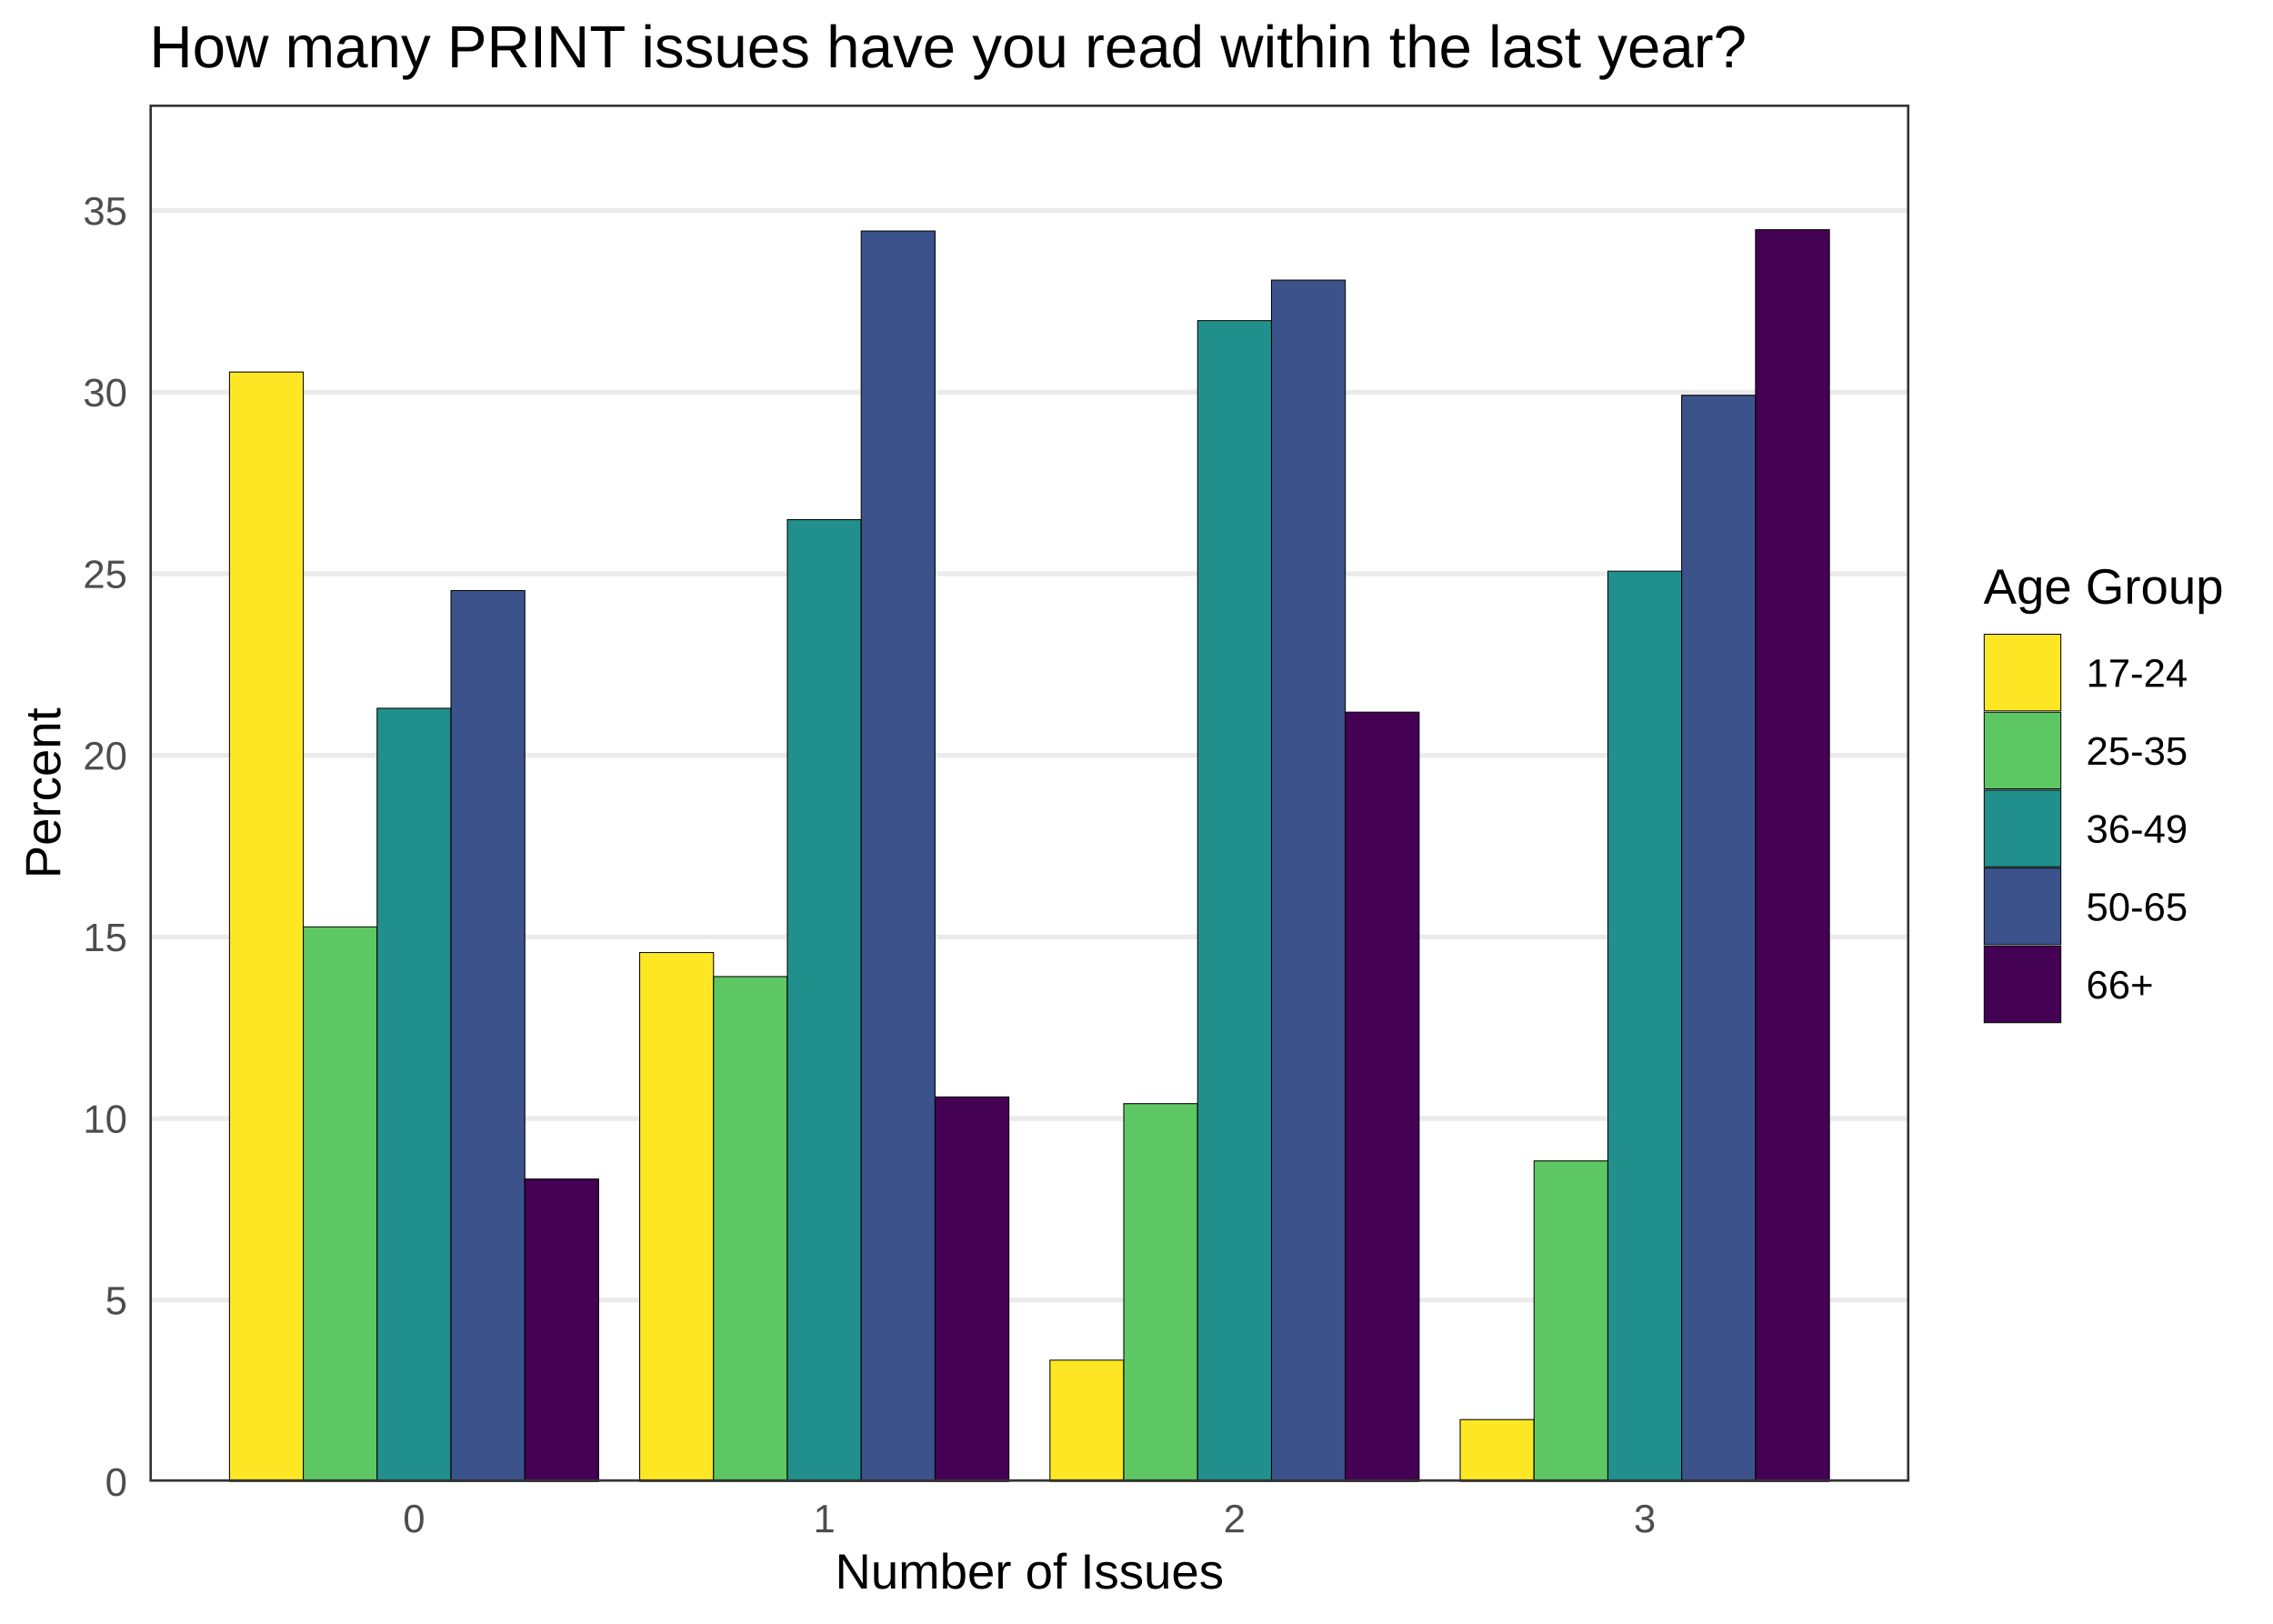
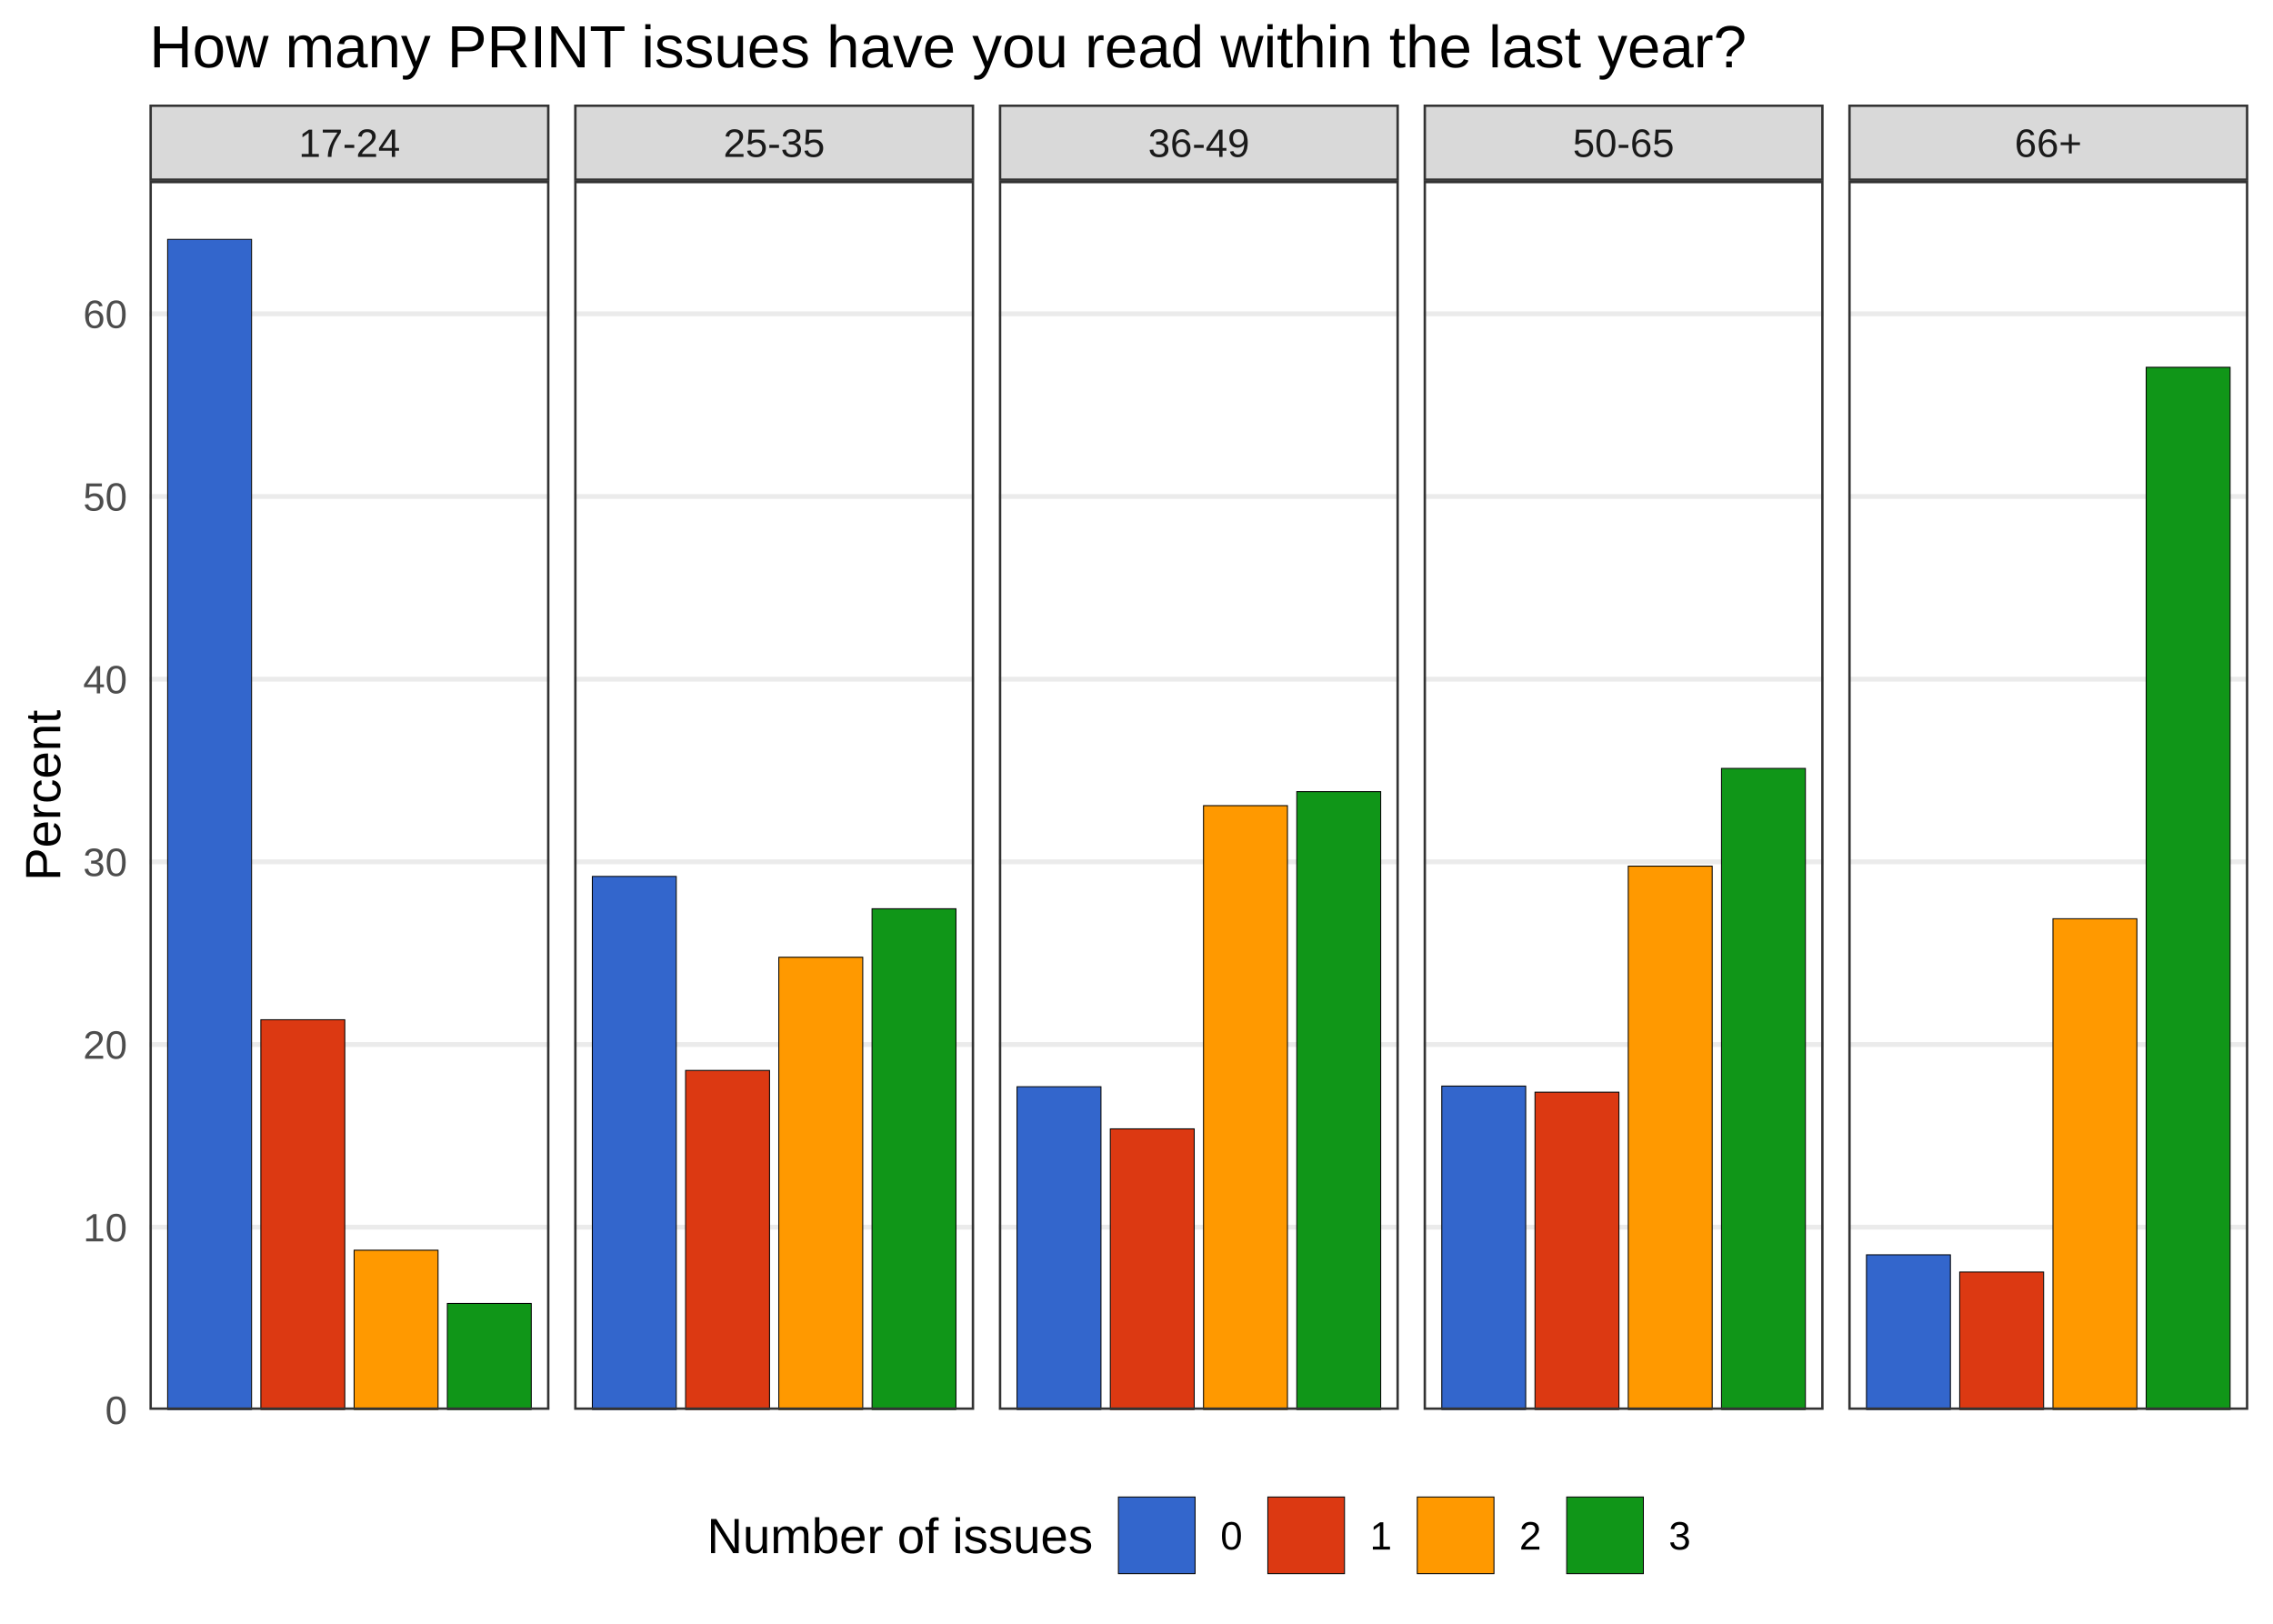
<svg xmlns="http://www.w3.org/2000/svg" class="svglite" width="504.00pt" height="360.00pt" viewBox="0 0 504.00 360.00">
  <defs>
    <style type="text/css">
    .svglite line, .svglite polyline, .svglite polygon, .svglite path, .svglite rect, .svglite circle {
      fill: none;
      stroke: #000000;
      stroke-linecap: round;
      stroke-linejoin: round;
      stroke-miterlimit: 10.00;
    }
    .svglite text {
      white-space: pre;
    }
  </style>
  </defs>
  <rect width="100%" height="100%" style="stroke: none; fill: #FFFFFF;" />
  <defs>
    <clipPath id="cpMC4wMHw1MDQuMDB8MC4wMHwzNjAuMDA=">
      <rect x="0.00" y="0.00" width="504.00" height="360.00" />
    </clipPath>
  </defs>
  <g clip-path="url(#cpMC4wMHw1MDQuMDB8MC4wMHwzNjAuMDA=)">
    <rect x="0" y="0.00" width="504.00" height="360.00" style="stroke-width: 1.07; stroke: #FFFFFF; fill: #FFFFFF;" />
  </g>
  <defs>
-     <clipPath id="cpMzMuMTR8NDIzLjM4fDIzLjE4fDMyOC41MA==">
-       <rect x="33.14" y="23.18" width="390.24" height="305.33" />
-     </clipPath>
-   </defs>
-   <g clip-path="url(#cpMzMuMTR8NDIzLjM4fDIzLjE4fDMyOC41MA==)">
-     <rect x="33.14" y="23.18" width="390.24" height="305.33" style="stroke-width: 1.07; stroke: none; fill: #FFFFFF;" />
-     <polyline points="33.14,328.50 423.38,328.50 " style="stroke-width: 1.07; stroke: #EBEBEB; stroke-linecap: butt;" />
-     <polyline points="33.14,288.24 423.38,288.24 " style="stroke-width: 1.07; stroke: #EBEBEB; stroke-linecap: butt;" />
-     <polyline points="33.14,247.99 423.38,247.99 " style="stroke-width: 1.07; stroke: #EBEBEB; stroke-linecap: butt;" />
-     <polyline points="33.14,207.73 423.38,207.73 " style="stroke-width: 1.07; stroke: #EBEBEB; stroke-linecap: butt;" />
-     <polyline points="33.14,167.47 423.38,167.47 " style="stroke-width: 1.07; stroke: #EBEBEB; stroke-linecap: butt;" />
-     <polyline points="33.14,127.21 423.38,127.21 " style="stroke-width: 1.07; stroke: #EBEBEB; stroke-linecap: butt;" />
-     <polyline points="33.14,86.95 423.38,86.95 " style="stroke-width: 1.07; stroke: #EBEBEB; stroke-linecap: butt;" />
-     <polyline points="33.14,46.69 423.38,46.69 " style="stroke-width: 1.07; stroke: #EBEBEB; stroke-linecap: butt;" />
-     <rect x="50.88" y="82.48" width="16.37" height="246.03" style="stroke-width: 0.21; stroke-linecap: butt; stroke-linejoin: miter; fill: #FDE725;" />
-     <rect x="141.84" y="211.19" width="16.37" height="117.31" style="stroke-width: 0.21; stroke-linecap: butt; stroke-linejoin: miter; fill: #FDE725;" />
-     <rect x="232.81" y="301.56" width="16.37" height="26.94" style="stroke-width: 0.21; stroke-linecap: butt; stroke-linejoin: miter; fill: #FDE725;" />
-     <rect x="323.77" y="314.74" width="16.37" height="13.76" style="stroke-width: 0.21; stroke-linecap: butt; stroke-linejoin: miter; fill: #FDE725;" />
-     <rect x="67.25" y="205.49" width="16.37" height="123.01" style="stroke-width: 0.21; stroke-linecap: butt; stroke-linejoin: miter; fill: #5DC863;" />
-     <rect x="158.22" y="216.52" width="16.37" height="111.98" style="stroke-width: 0.21; stroke-linecap: butt; stroke-linejoin: miter; fill: #5DC863;" />
-     <rect x="249.18" y="244.69" width="16.37" height="83.81" style="stroke-width: 0.21; stroke-linecap: butt; stroke-linejoin: miter; fill: #5DC863;" />
-     <rect x="340.15" y="257.39" width="16.37" height="71.11" style="stroke-width: 0.21; stroke-linecap: butt; stroke-linejoin: miter; fill: #5DC863;" />
-     <rect x="83.62" y="157.03" width="16.37" height="171.47" style="stroke-width: 0.21; stroke-linecap: butt; stroke-linejoin: miter; fill: #21908C;" />
-     <rect x="174.59" y="115.21" width="16.37" height="213.29" style="stroke-width: 0.21; stroke-linecap: butt; stroke-linejoin: miter; fill: #21908C;" />
-     <rect x="265.56" y="71.09" width="16.37" height="257.42" style="stroke-width: 0.21; stroke-linecap: butt; stroke-linejoin: miter; fill: #21908C;" />
-     <rect x="356.52" y="126.64" width="16.37" height="201.87" style="stroke-width: 0.21; stroke-linecap: butt; stroke-linejoin: miter; fill: #21908C;" />
-     <rect x="100.00" y="130.94" width="16.37" height="197.57" style="stroke-width: 0.21; stroke-linecap: butt; stroke-linejoin: miter; fill: #3B528B;" />
-     <rect x="190.96" y="51.22" width="16.37" height="277.28" style="stroke-width: 0.21; stroke-linecap: butt; stroke-linejoin: miter; fill: #3B528B;" />
-     <rect x="281.93" y="62.11" width="16.37" height="266.40" style="stroke-width: 0.21; stroke-linecap: butt; stroke-linejoin: miter; fill: #3B528B;" />
-     <rect x="372.89" y="87.64" width="16.37" height="240.87" style="stroke-width: 0.21; stroke-linecap: butt; stroke-linejoin: miter; fill: #3B528B;" />
-     <rect x="116.37" y="261.41" width="16.37" height="67.10" style="stroke-width: 0.21; stroke-linecap: butt; stroke-linejoin: miter; fill: #440154;" />
-     <rect x="207.34" y="243.19" width="16.37" height="85.32" style="stroke-width: 0.21; stroke-linecap: butt; stroke-linejoin: miter; fill: #440154;" />
-     <rect x="298.30" y="157.89" width="16.37" height="170.61" style="stroke-width: 0.21; stroke-linecap: butt; stroke-linejoin: miter; fill: #440154;" />
-     <rect x="389.27" y="50.93" width="16.37" height="277.57" style="stroke-width: 0.21; stroke-linecap: butt; stroke-linejoin: miter; fill: #440154;" />
-     <rect x="33.14" y="23.18" width="390.24" height="305.33" style="stroke-width: 1.07; stroke: #333333;" />
-   </g>
-   <g clip-path="url(#cpMC4wMHw1MDQuMDB8MC4wMHwzNjAuMDA=)">
-     <text x="28.21" y="331.65" text-anchor="end" style="font-size: 8.80px;fill: #4D4D4D; font-family: &quot;Arial&quot;;" textLength="4.90px" lengthAdjust="spacingAndGlyphs">0</text>
-     <text x="28.21" y="291.39" text-anchor="end" style="font-size: 8.80px;fill: #4D4D4D; font-family: &quot;Arial&quot;;" textLength="4.90px" lengthAdjust="spacingAndGlyphs">5</text>
-     <text x="28.21" y="251.14" text-anchor="end" style="font-size: 8.80px;fill: #4D4D4D; font-family: &quot;Arial&quot;;" textLength="9.79px" lengthAdjust="spacingAndGlyphs">10</text>
-     <text x="28.21" y="210.88" text-anchor="end" style="font-size: 8.80px;fill: #4D4D4D; font-family: &quot;Arial&quot;;" textLength="9.79px" lengthAdjust="spacingAndGlyphs">15</text>
-     <text x="28.21" y="170.62" text-anchor="end" style="font-size: 8.80px;fill: #4D4D4D; font-family: &quot;Arial&quot;;" textLength="9.79px" lengthAdjust="spacingAndGlyphs">20</text>
-     <text x="28.21" y="130.36" text-anchor="end" style="font-size: 8.80px;fill: #4D4D4D; font-family: &quot;Arial&quot;;" textLength="9.79px" lengthAdjust="spacingAndGlyphs">25</text>
-     <text x="28.21" y="90.10" text-anchor="end" style="font-size: 8.80px;fill: #4D4D4D; font-family: &quot;Arial&quot;;" textLength="9.79px" lengthAdjust="spacingAndGlyphs">30</text>
-     <text x="28.21" y="49.84" text-anchor="end" style="font-size: 8.80px;fill: #4D4D4D; font-family: &quot;Arial&quot;;" textLength="9.79px" lengthAdjust="spacingAndGlyphs">35</text>
-     <text x="91.81" y="339.74" text-anchor="middle" style="font-size: 8.80px;fill: #4D4D4D; font-family: &quot;Arial&quot;;" textLength="4.90px" lengthAdjust="spacingAndGlyphs">0</text>
-     <text x="182.78" y="339.74" text-anchor="middle" style="font-size: 8.80px;fill: #4D4D4D; font-family: &quot;Arial&quot;;" textLength="4.90px" lengthAdjust="spacingAndGlyphs">1</text>
-     <text x="273.74" y="339.74" text-anchor="middle" style="font-size: 8.80px;fill: #4D4D4D; font-family: &quot;Arial&quot;;" textLength="4.90px" lengthAdjust="spacingAndGlyphs">2</text>
-     <text x="364.71" y="339.74" text-anchor="middle" style="font-size: 8.80px;fill: #4D4D4D; font-family: &quot;Arial&quot;;" textLength="4.90px" lengthAdjust="spacingAndGlyphs">3</text>
-     <text x="228.26" y="352.20" text-anchor="middle" style="font-size: 11.00px; font-family: &quot;Arial&quot;;" textLength="86.23px" lengthAdjust="spacingAndGlyphs">Number of Issues</text>
-     <text transform="translate(13.36,175.84) rotate(-90)" text-anchor="middle" style="font-size: 11.00px; font-family: &quot;Arial&quot;;" textLength="37.92px" lengthAdjust="spacingAndGlyphs">Percent</text>
-     <rect x="434.34" y="119.32" width="64.18" height="113.03" style="stroke-width: 1.07; stroke: none; fill: #FFFFFF;" />
-     <text x="439.82" y="133.84" style="font-size: 11.00px; font-family: &quot;Arial&quot;;" textLength="53.22px" lengthAdjust="spacingAndGlyphs">Age Group</text>
-     <rect x="439.82" y="140.48" width="17.28" height="17.28" style="stroke-width: 1.07; stroke: none; fill: #FFFFFF;" />
-     <rect x="439.96" y="140.62" width="17.00" height="17.00" style="stroke-width: 0.21; stroke-linecap: butt; stroke-linejoin: miter; fill: #FDE725;" />
-     <rect x="439.82" y="157.76" width="17.28" height="17.28" style="stroke-width: 1.07; stroke: none; fill: #FFFFFF;" />
-     <rect x="439.96" y="157.90" width="17.00" height="17.00" style="stroke-width: 0.21; stroke-linecap: butt; stroke-linejoin: miter; fill: #5DC863;" />
-     <rect x="439.82" y="175.04" width="17.28" height="17.28" style="stroke-width: 1.07; stroke: none; fill: #FFFFFF;" />
-     <rect x="439.96" y="175.18" width="17.00" height="17.00" style="stroke-width: 0.21; stroke-linecap: butt; stroke-linejoin: miter; fill: #21908C;" />
-     <rect x="439.82" y="192.32" width="17.28" height="17.28" style="stroke-width: 1.07; stroke: none; fill: #FFFFFF;" />
-     <rect x="439.96" y="192.46" width="17.00" height="17.00" style="stroke-width: 0.21; stroke-linecap: butt; stroke-linejoin: miter; fill: #3B528B;" />
-     <rect x="439.82" y="209.60" width="17.28" height="17.28" style="stroke-width: 1.07; stroke: none; fill: #FFFFFF;" />
-     <rect x="439.96" y="209.74" width="17.00" height="17.00" style="stroke-width: 0.21; stroke-linecap: butt; stroke-linejoin: miter; fill: #440154;" />
-     <text x="462.58" y="152.27" style="font-size: 8.80px; font-family: &quot;Arial&quot;;" textLength="22.51px" lengthAdjust="spacingAndGlyphs">17-24</text>
-     <text x="462.58" y="169.55" style="font-size: 8.80px; font-family: &quot;Arial&quot;;" textLength="22.51px" lengthAdjust="spacingAndGlyphs">25-35</text>
-     <text x="462.58" y="186.83" style="font-size: 8.80px; font-family: &quot;Arial&quot;;" textLength="22.51px" lengthAdjust="spacingAndGlyphs">36-49</text>
-     <text x="462.58" y="204.11" style="font-size: 8.80px; font-family: &quot;Arial&quot;;" textLength="22.51px" lengthAdjust="spacingAndGlyphs">50-65</text>
-     <text x="462.58" y="221.39" style="font-size: 8.80px; font-family: &quot;Arial&quot;;" textLength="14.93px" lengthAdjust="spacingAndGlyphs">66+</text>
+     <clipPath id="cpMzMuMTR8MTIxLjgzfDQwLjA5fDMxMi41OA==">
+       <rect x="33.14" y="40.09" width="88.69" height="272.49" />
+     </clipPath>
+   </defs>
+   <g clip-path="url(#cpMzMuMTR8MTIxLjgzfDQwLjA5fDMxMi41OA==)">
+     <rect x="33.14" y="40.09" width="88.69" height="272.49" style="stroke-width: 1.07; stroke: none; fill: #FFFFFF;" />
+     <polyline points="33.14,312.58 121.83,312.58 " style="stroke-width: 1.07; stroke: #EBEBEB; stroke-linecap: butt;" />
+     <polyline points="33.14,272.08 121.83,272.08 " style="stroke-width: 1.07; stroke: #EBEBEB; stroke-linecap: butt;" />
+     <polyline points="33.14,231.58 121.83,231.58 " style="stroke-width: 1.07; stroke: #EBEBEB; stroke-linecap: butt;" />
+     <polyline points="33.14,191.08 121.83,191.08 " style="stroke-width: 1.07; stroke: #EBEBEB; stroke-linecap: butt;" />
+     <polyline points="33.14,150.58 121.83,150.58 " style="stroke-width: 1.07; stroke: #EBEBEB; stroke-linecap: butt;" />
+     <polyline points="33.14,110.08 121.83,110.08 " style="stroke-width: 1.07; stroke: #EBEBEB; stroke-linecap: butt;" />
+     <polyline points="33.14,69.58 121.83,69.58 " style="stroke-width: 1.07; stroke: #EBEBEB; stroke-linecap: butt;" />
+     <rect x="37.17" y="53.07" width="18.61" height="259.51" style="stroke-width: 0.21; stroke-linecap: butt; stroke-linejoin: miter; fill: #3366CC;" />
+     <rect x="57.84" y="226.08" width="18.61" height="86.50" style="stroke-width: 0.21; stroke-linecap: butt; stroke-linejoin: miter; fill: #DC3912;" />
+     <rect x="78.52" y="277.19" width="18.61" height="35.39" style="stroke-width: 0.21; stroke-linecap: butt; stroke-linejoin: miter; fill: #FF9900;" />
+     <rect x="99.19" y="288.99" width="18.61" height="23.59" style="stroke-width: 0.21; stroke-linecap: butt; stroke-linejoin: miter; fill: #109618;" />
+     <rect x="33.14" y="40.09" width="88.69" height="272.49" style="stroke-width: 1.07; stroke: #333333;" />
+   </g>
+   <g clip-path="url(#cpMC4wMHw1MDQuMDB8MC4wMHwzNjAuMDA=)">
+ </g>
+   <defs>
+     <clipPath id="cpMTI3LjMxfDIxNi4wMHw0MC4wOXwzMTIuNTg=">
+       <rect x="127.31" y="40.09" width="88.69" height="272.49" />
+     </clipPath>
+   </defs>
+   <g clip-path="url(#cpMTI3LjMxfDIxNi4wMHw0MC4wOXwzMTIuNTg=)">
+     <rect x="127.31" y="40.09" width="88.69" height="272.49" style="stroke-width: 1.07; stroke: none; fill: #FFFFFF;" />
+     <polyline points="127.31,312.58 216.00,312.58 " style="stroke-width: 1.07; stroke: #EBEBEB; stroke-linecap: butt;" />
+     <polyline points="127.31,272.08 216.00,272.08 " style="stroke-width: 1.07; stroke: #EBEBEB; stroke-linecap: butt;" />
+     <polyline points="127.31,231.58 216.00,231.58 " style="stroke-width: 1.07; stroke: #EBEBEB; stroke-linecap: butt;" />
+     <polyline points="127.31,191.08 216.00,191.08 " style="stroke-width: 1.07; stroke: #EBEBEB; stroke-linecap: butt;" />
+     <polyline points="127.31,150.58 216.00,150.58 " style="stroke-width: 1.07; stroke: #EBEBEB; stroke-linecap: butt;" />
+     <polyline points="127.31,110.08 216.00,110.08 " style="stroke-width: 1.07; stroke: #EBEBEB; stroke-linecap: butt;" />
+     <polyline points="127.31,69.58 216.00,69.58 " style="stroke-width: 1.07; stroke: #EBEBEB; stroke-linecap: butt;" />
+     <rect x="131.34" y="194.31" width="18.61" height="118.27" style="stroke-width: 0.21; stroke-linecap: butt; stroke-linejoin: miter; fill: #3366CC;" />
+     <rect x="152.02" y="237.32" width="18.61" height="75.26" style="stroke-width: 0.21; stroke-linecap: butt; stroke-linejoin: miter; fill: #DC3912;" />
+     <rect x="172.69" y="212.23" width="18.61" height="100.35" style="stroke-width: 0.21; stroke-linecap: butt; stroke-linejoin: miter; fill: #FF9900;" />
+     <rect x="193.36" y="201.48" width="18.61" height="111.11" style="stroke-width: 0.21; stroke-linecap: butt; stroke-linejoin: miter; fill: #109618;" />
+     <rect x="127.31" y="40.09" width="88.69" height="272.49" style="stroke-width: 1.07; stroke: #333333;" />
+   </g>
+   <g clip-path="url(#cpMC4wMHw1MDQuMDB8MC4wMHwzNjAuMDA=)">
+ </g>
+   <defs>
+     <clipPath id="cpMjIxLjQ4fDMxMC4xOHw0MC4wOXwzMTIuNTg=">
+       <rect x="221.48" y="40.09" width="88.69" height="272.49" />
+     </clipPath>
+   </defs>
+   <g clip-path="url(#cpMjIxLjQ4fDMxMC4xOHw0MC4wOXwzMTIuNTg=)">
+     <rect x="221.48" y="40.09" width="88.69" height="272.49" style="stroke-width: 1.07; stroke: none; fill: #FFFFFF;" />
+     <polyline points="221.48,312.58 310.18,312.58 " style="stroke-width: 1.07; stroke: #EBEBEB; stroke-linecap: butt;" />
+     <polyline points="221.48,272.08 310.18,272.08 " style="stroke-width: 1.07; stroke: #EBEBEB; stroke-linecap: butt;" />
+     <polyline points="221.48,231.58 310.18,231.58 " style="stroke-width: 1.07; stroke: #EBEBEB; stroke-linecap: butt;" />
+     <polyline points="221.48,191.08 310.18,191.08 " style="stroke-width: 1.07; stroke: #EBEBEB; stroke-linecap: butt;" />
+     <polyline points="221.48,150.58 310.18,150.58 " style="stroke-width: 1.07; stroke: #EBEBEB; stroke-linecap: butt;" />
+     <polyline points="221.48,110.08 310.18,110.08 " style="stroke-width: 1.07; stroke: #EBEBEB; stroke-linecap: butt;" />
+     <polyline points="221.48,69.58 310.18,69.58 " style="stroke-width: 1.07; stroke: #EBEBEB; stroke-linecap: butt;" />
+     <rect x="225.51" y="240.93" width="18.61" height="71.65" style="stroke-width: 0.21; stroke-linecap: butt; stroke-linejoin: miter; fill: #3366CC;" />
+     <rect x="246.19" y="250.28" width="18.61" height="62.31" style="stroke-width: 0.21; stroke-linecap: butt; stroke-linejoin: miter; fill: #DC3912;" />
+     <rect x="266.86" y="178.62" width="18.61" height="133.96" style="stroke-width: 0.21; stroke-linecap: butt; stroke-linejoin: miter; fill: #FF9900;" />
+     <rect x="287.54" y="175.51" width="18.61" height="137.08" style="stroke-width: 0.21; stroke-linecap: butt; stroke-linejoin: miter; fill: #109618;" />
+     <rect x="221.48" y="40.09" width="88.69" height="272.49" style="stroke-width: 1.07; stroke: #333333;" />
+   </g>
+   <g clip-path="url(#cpMC4wMHw1MDQuMDB8MC4wMHwzNjAuMDA=)">
+ </g>
+   <defs>
+     <clipPath id="cpMzE1LjY2fDQwNC4zNXw0MC4wOXwzMTIuNTg=">
+       <rect x="315.66" y="40.09" width="88.69" height="272.49" />
+     </clipPath>
+   </defs>
+   <g clip-path="url(#cpMzE1LjY2fDQwNC4zNXw0MC4wOXwzMTIuNTg=)">
+     <rect x="315.66" y="40.09" width="88.69" height="272.49" style="stroke-width: 1.07; stroke: none; fill: #FFFFFF;" />
+     <polyline points="315.66,312.58 404.35,312.58 " style="stroke-width: 1.07; stroke: #EBEBEB; stroke-linecap: butt;" />
+     <polyline points="315.66,272.08 404.35,272.08 " style="stroke-width: 1.07; stroke: #EBEBEB; stroke-linecap: butt;" />
+     <polyline points="315.66,231.58 404.35,231.58 " style="stroke-width: 1.07; stroke: #EBEBEB; stroke-linecap: butt;" />
+     <polyline points="315.66,191.08 404.35,191.08 " style="stroke-width: 1.07; stroke: #EBEBEB; stroke-linecap: butt;" />
+     <polyline points="315.66,150.58 404.35,150.58 " style="stroke-width: 1.07; stroke: #EBEBEB; stroke-linecap: butt;" />
+     <polyline points="315.66,110.08 404.35,110.08 " style="stroke-width: 1.07; stroke: #EBEBEB; stroke-linecap: butt;" />
+     <polyline points="315.66,69.58 404.35,69.58 " style="stroke-width: 1.07; stroke: #EBEBEB; stroke-linecap: butt;" />
+     <rect x="319.69" y="240.79" width="18.61" height="71.79" style="stroke-width: 0.21; stroke-linecap: butt; stroke-linejoin: miter; fill: #3366CC;" />
+     <rect x="340.36" y="242.15" width="18.61" height="70.43" style="stroke-width: 0.21; stroke-linecap: butt; stroke-linejoin: miter; fill: #DC3912;" />
+     <rect x="361.04" y="192.03" width="18.61" height="120.55" style="stroke-width: 0.21; stroke-linecap: butt; stroke-linejoin: miter; fill: #FF9900;" />
+     <rect x="381.71" y="170.36" width="18.61" height="142.22" style="stroke-width: 0.21; stroke-linecap: butt; stroke-linejoin: miter; fill: #109618;" />
+     <rect x="315.66" y="40.09" width="88.69" height="272.49" style="stroke-width: 1.07; stroke: #333333;" />
+   </g>
+   <g clip-path="url(#cpMC4wMHw1MDQuMDB8MC4wMHwzNjAuMDA=)">
+ </g>
+   <defs>
+     <clipPath id="cpNDA5LjgzfDQ5OC41Mnw0MC4wOXwzMTIuNTg=">
+       <rect x="409.83" y="40.09" width="88.69" height="272.49" />
+     </clipPath>
+   </defs>
+   <g clip-path="url(#cpNDA5LjgzfDQ5OC41Mnw0MC4wOXwzMTIuNTg=)">
+     <rect x="409.83" y="40.09" width="88.69" height="272.49" style="stroke-width: 1.07; stroke: none; fill: #FFFFFF;" />
+     <polyline points="409.83,312.58 498.52,312.58 " style="stroke-width: 1.07; stroke: #EBEBEB; stroke-linecap: butt;" />
+     <polyline points="409.83,272.08 498.52,272.08 " style="stroke-width: 1.07; stroke: #EBEBEB; stroke-linecap: butt;" />
+     <polyline points="409.83,231.58 498.52,231.58 " style="stroke-width: 1.07; stroke: #EBEBEB; stroke-linecap: butt;" />
+     <polyline points="409.83,191.08 498.52,191.08 " style="stroke-width: 1.07; stroke: #EBEBEB; stroke-linecap: butt;" />
+     <polyline points="409.83,150.58 498.52,150.58 " style="stroke-width: 1.07; stroke: #EBEBEB; stroke-linecap: butt;" />
+     <polyline points="409.83,110.08 498.52,110.08 " style="stroke-width: 1.07; stroke: #EBEBEB; stroke-linecap: butt;" />
+     <polyline points="409.83,69.58 498.52,69.58 " style="stroke-width: 1.07; stroke: #EBEBEB; stroke-linecap: butt;" />
+     <rect x="413.86" y="278.20" width="18.61" height="34.39" style="stroke-width: 0.21; stroke-linecap: butt; stroke-linejoin: miter; fill: #3366CC;" />
+     <rect x="434.53" y="282.02" width="18.61" height="30.57" style="stroke-width: 0.21; stroke-linecap: butt; stroke-linejoin: miter; fill: #DC3912;" />
+     <rect x="455.21" y="203.69" width="18.61" height="108.89" style="stroke-width: 0.21; stroke-linecap: butt; stroke-linejoin: miter; fill: #FF9900;" />
+     <rect x="475.88" y="81.43" width="18.61" height="231.15" style="stroke-width: 0.21; stroke-linecap: butt; stroke-linejoin: miter; fill: #109618;" />
+     <rect x="409.83" y="40.09" width="88.69" height="272.49" style="stroke-width: 1.07; stroke: #333333;" />
+   </g>
+   <g clip-path="url(#cpMC4wMHw1MDQuMDB8MC4wMHwzNjAuMDA=)">
+ </g>
+   <defs>
+     <clipPath id="cpMzMuMTR8MTIxLjgzfDIzLjE4fDQwLjA5">
+       <rect x="33.14" y="23.18" width="88.69" height="16.92" />
+     </clipPath>
+   </defs>
+   <g clip-path="url(#cpMzMuMTR8MTIxLjgzfDIzLjE4fDQwLjA5)">
+     <rect x="33.14" y="23.18" width="88.69" height="16.92" style="stroke-width: 1.07; stroke: #333333; fill: #D9D9D9;" />
+     <text x="77.48" y="34.79" text-anchor="middle" style="font-size: 8.80px;fill: #1A1A1A; font-family: &quot;Arial&quot;;" textLength="22.51px" lengthAdjust="spacingAndGlyphs">17-24</text>
+   </g>
+   <g clip-path="url(#cpMC4wMHw1MDQuMDB8MC4wMHwzNjAuMDA=)">
+ </g>
+   <defs>
+     <clipPath id="cpMTI3LjMxfDIxNi4wMHwyMy4xOHw0MC4wOQ==">
+       <rect x="127.31" y="23.18" width="88.69" height="16.92" />
+     </clipPath>
+   </defs>
+   <g clip-path="url(#cpMTI3LjMxfDIxNi4wMHwyMy4xOHw0MC4wOQ==)">
+     <rect x="127.31" y="23.18" width="88.69" height="16.92" style="stroke-width: 1.07; stroke: #333333; fill: #D9D9D9;" />
+     <text x="171.66" y="34.79" text-anchor="middle" style="font-size: 8.80px;fill: #1A1A1A; font-family: &quot;Arial&quot;;" textLength="22.51px" lengthAdjust="spacingAndGlyphs">25-35</text>
+   </g>
+   <g clip-path="url(#cpMC4wMHw1MDQuMDB8MC4wMHwzNjAuMDA=)">
+ </g>
+   <defs>
+     <clipPath id="cpMjIxLjQ4fDMxMC4xOHwyMy4xOHw0MC4wOQ==">
+       <rect x="221.48" y="23.18" width="88.69" height="16.92" />
+     </clipPath>
+   </defs>
+   <g clip-path="url(#cpMjIxLjQ4fDMxMC4xOHwyMy4xOHw0MC4wOQ==)">
+     <rect x="221.48" y="23.18" width="88.69" height="16.92" style="stroke-width: 1.07; stroke: #333333; fill: #D9D9D9;" />
+     <text x="265.83" y="34.79" text-anchor="middle" style="font-size: 8.80px;fill: #1A1A1A; font-family: &quot;Arial&quot;;" textLength="22.51px" lengthAdjust="spacingAndGlyphs">36-49</text>
+   </g>
+   <g clip-path="url(#cpMC4wMHw1MDQuMDB8MC4wMHwzNjAuMDA=)">
+ </g>
+   <defs>
+     <clipPath id="cpMzE1LjY2fDQwNC4zNXwyMy4xOHw0MC4wOQ==">
+       <rect x="315.66" y="23.18" width="88.69" height="16.92" />
+     </clipPath>
+   </defs>
+   <g clip-path="url(#cpMzE1LjY2fDQwNC4zNXwyMy4xOHw0MC4wOQ==)">
+     <rect x="315.66" y="23.18" width="88.69" height="16.92" style="stroke-width: 1.07; stroke: #333333; fill: #D9D9D9;" />
+     <text x="360.00" y="34.79" text-anchor="middle" style="font-size: 8.80px;fill: #1A1A1A; font-family: &quot;Arial&quot;;" textLength="22.51px" lengthAdjust="spacingAndGlyphs">50-65</text>
+   </g>
+   <g clip-path="url(#cpMC4wMHw1MDQuMDB8MC4wMHwzNjAuMDA=)">
+ </g>
+   <defs>
+     <clipPath id="cpNDA5LjgzfDQ5OC41MnwyMy4xOHw0MC4wOQ==">
+       <rect x="409.83" y="23.18" width="88.69" height="16.92" />
+     </clipPath>
+   </defs>
+   <g clip-path="url(#cpNDA5LjgzfDQ5OC41MnwyMy4xOHw0MC4wOQ==)">
+     <rect x="409.83" y="23.18" width="88.69" height="16.92" style="stroke-width: 1.07; stroke: #333333; fill: #D9D9D9;" />
+     <text x="454.17" y="34.79" text-anchor="middle" style="font-size: 8.80px;fill: #1A1A1A; font-family: &quot;Arial&quot;;" textLength="14.93px" lengthAdjust="spacingAndGlyphs">66+</text>
+   </g>
+   <g clip-path="url(#cpMC4wMHw1MDQuMDB8MC4wMHwzNjAuMDA=)">
+     <text x="28.21" y="315.73" text-anchor="end" style="font-size: 8.80px;fill: #4D4D4D; font-family: &quot;Arial&quot;;" textLength="4.90px" lengthAdjust="spacingAndGlyphs">0</text>
+     <text x="28.21" y="275.23" text-anchor="end" style="font-size: 8.80px;fill: #4D4D4D; font-family: &quot;Arial&quot;;" textLength="9.79px" lengthAdjust="spacingAndGlyphs">10</text>
+     <text x="28.21" y="234.73" text-anchor="end" style="font-size: 8.80px;fill: #4D4D4D; font-family: &quot;Arial&quot;;" textLength="9.79px" lengthAdjust="spacingAndGlyphs">20</text>
+     <text x="28.21" y="194.23" text-anchor="end" style="font-size: 8.80px;fill: #4D4D4D; font-family: &quot;Arial&quot;;" textLength="9.79px" lengthAdjust="spacingAndGlyphs">30</text>
+     <text x="28.21" y="153.73" text-anchor="end" style="font-size: 8.80px;fill: #4D4D4D; font-family: &quot;Arial&quot;;" textLength="9.79px" lengthAdjust="spacingAndGlyphs">40</text>
+     <text x="28.21" y="113.23" text-anchor="end" style="font-size: 8.80px;fill: #4D4D4D; font-family: &quot;Arial&quot;;" textLength="9.79px" lengthAdjust="spacingAndGlyphs">50</text>
+     <text x="28.21" y="72.73" text-anchor="end" style="font-size: 8.80px;fill: #4D4D4D; font-family: &quot;Arial&quot;;" textLength="9.79px" lengthAdjust="spacingAndGlyphs">60</text>
+     <text transform="translate(13.36,176.34) rotate(-90)" text-anchor="middle" style="font-size: 11.00px; font-family: &quot;Arial&quot;;" textLength="37.92px" lengthAdjust="spacingAndGlyphs">Percent</text>
+     <rect x="151.27" y="326.28" width="229.11" height="28.24" style="stroke-width: 1.07; stroke: none; fill: #FFFFFF;" />
+     <text x="156.75" y="344.34" style="font-size: 11.00px; font-family: &quot;Arial&quot;;" textLength="85.62px" lengthAdjust="spacingAndGlyphs">Number of issues</text>
+     <rect x="247.85" y="331.76" width="17.28" height="17.28" style="stroke-width: 1.07; stroke: none; fill: #FFFFFF;" />
+     <rect x="247.99" y="331.90" width="17.00" height="17.00" style="stroke-width: 0.21; stroke-linecap: butt; stroke-linejoin: miter; fill: #3366CC;" />
+     <rect x="280.98" y="331.76" width="17.28" height="17.28" style="stroke-width: 1.07; stroke: none; fill: #FFFFFF;" />
+     <rect x="281.12" y="331.90" width="17.00" height="17.00" style="stroke-width: 0.21; stroke-linecap: butt; stroke-linejoin: miter; fill: #DC3912;" />
+     <rect x="314.12" y="331.76" width="17.28" height="17.28" style="stroke-width: 1.07; stroke: none; fill: #FFFFFF;" />
+     <rect x="314.26" y="331.90" width="17.00" height="17.00" style="stroke-width: 0.21; stroke-linecap: butt; stroke-linejoin: miter; fill: #FF9900;" />
+     <rect x="347.25" y="331.76" width="17.28" height="17.28" style="stroke-width: 1.07; stroke: none; fill: #FFFFFF;" />
+     <rect x="347.39" y="331.90" width="17.00" height="17.00" style="stroke-width: 0.21; stroke-linecap: butt; stroke-linejoin: miter; fill: #109618;" />
+     <text x="270.61" y="343.55" style="font-size: 8.80px; font-family: &quot;Arial&quot;;" textLength="4.90px" lengthAdjust="spacingAndGlyphs">0</text>
+     <text x="303.74" y="343.55" style="font-size: 8.80px; font-family: &quot;Arial&quot;;" textLength="4.90px" lengthAdjust="spacingAndGlyphs">1</text>
+     <text x="336.88" y="343.55" style="font-size: 8.80px; font-family: &quot;Arial&quot;;" textLength="4.90px" lengthAdjust="spacingAndGlyphs">2</text>
+     <text x="370.01" y="343.55" style="font-size: 8.80px; font-family: &quot;Arial&quot;;" textLength="4.90px" lengthAdjust="spacingAndGlyphs">3</text>
    <text x="33.14" y="14.93" style="font-size: 13.20px; font-family: &quot;Arial&quot;;" textLength="353.88px" lengthAdjust="spacingAndGlyphs">How many PRINT issues have you read within the last year?</text>
  </g>
</svg>
